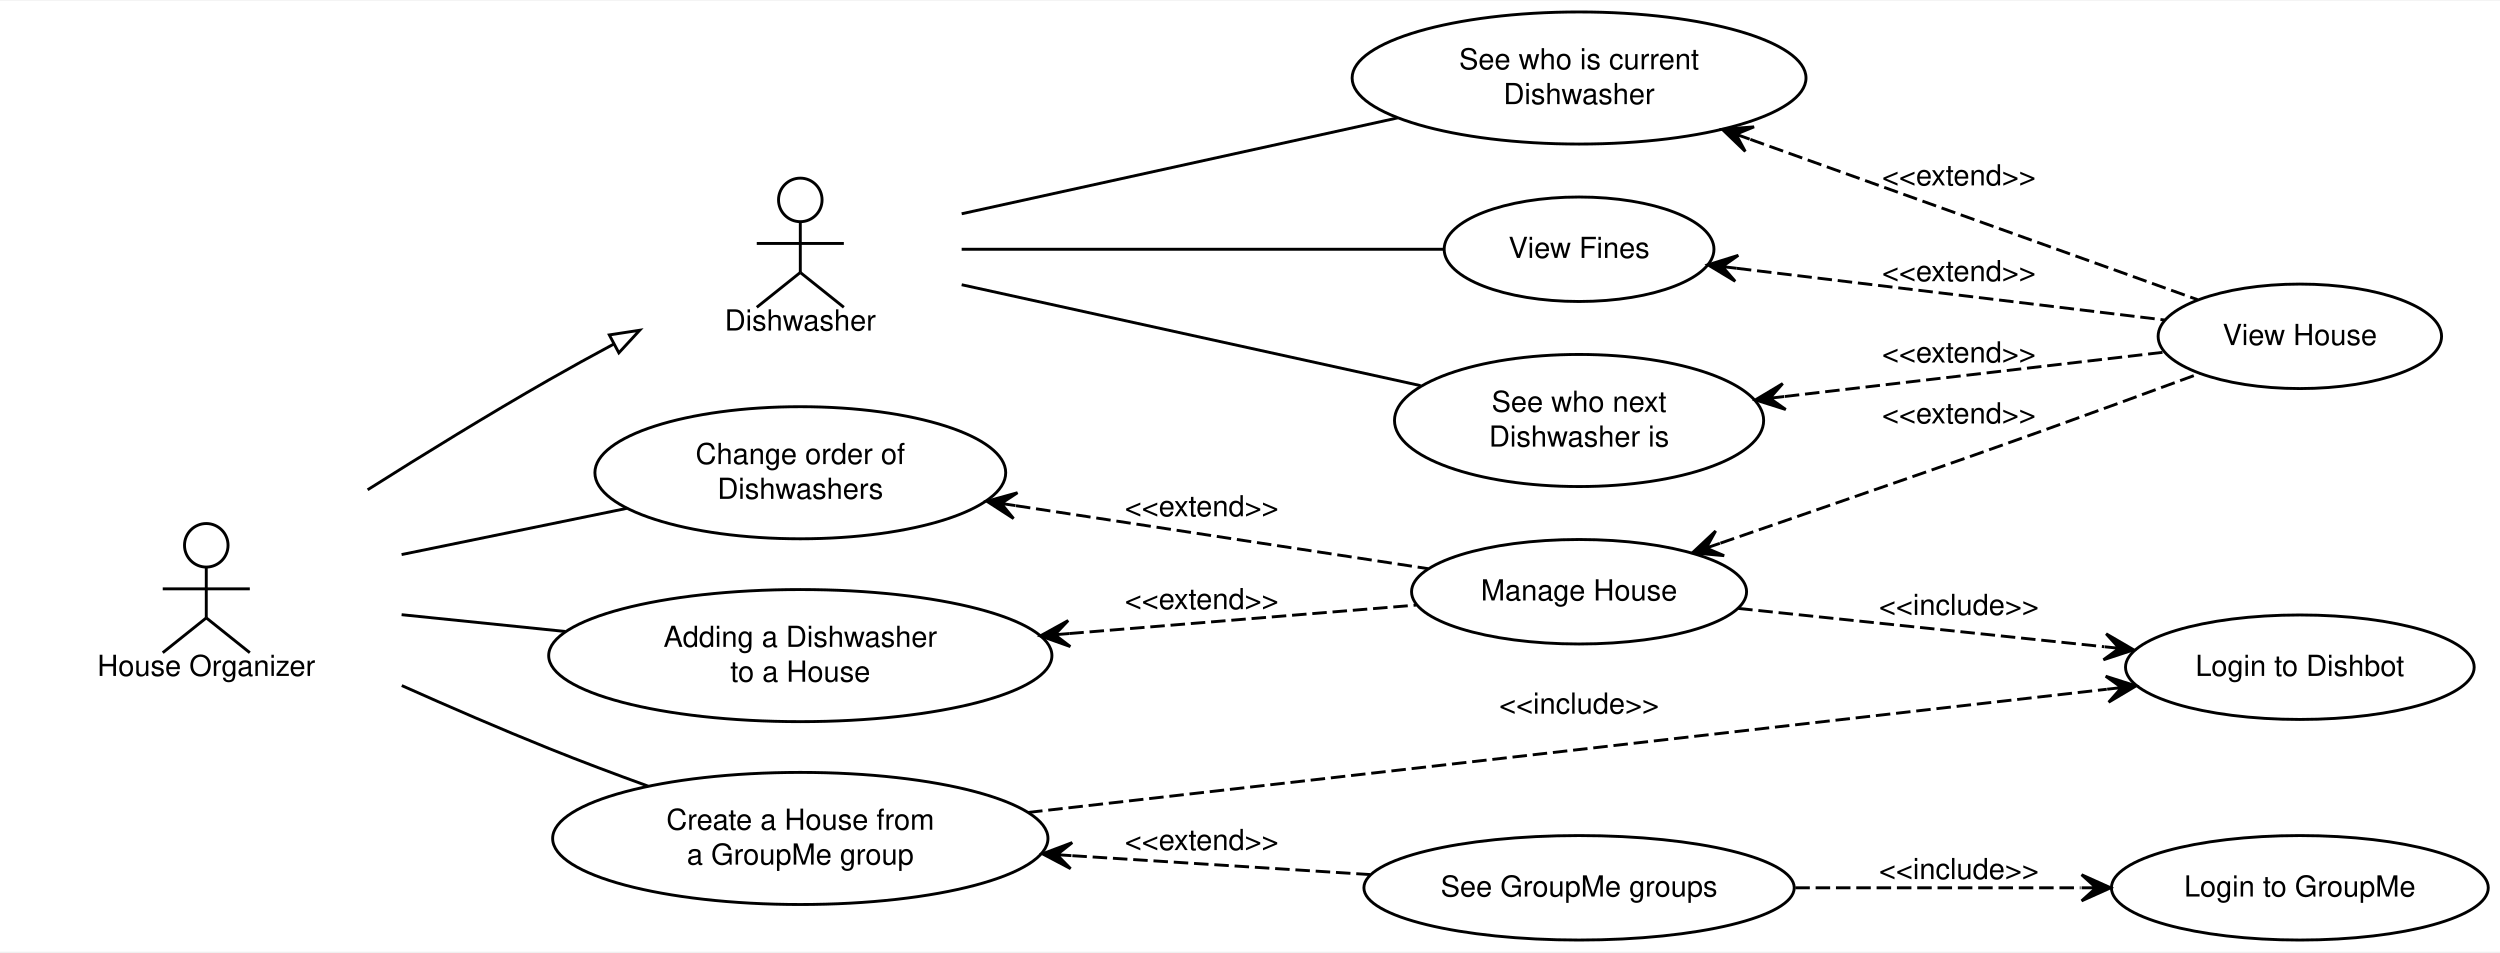
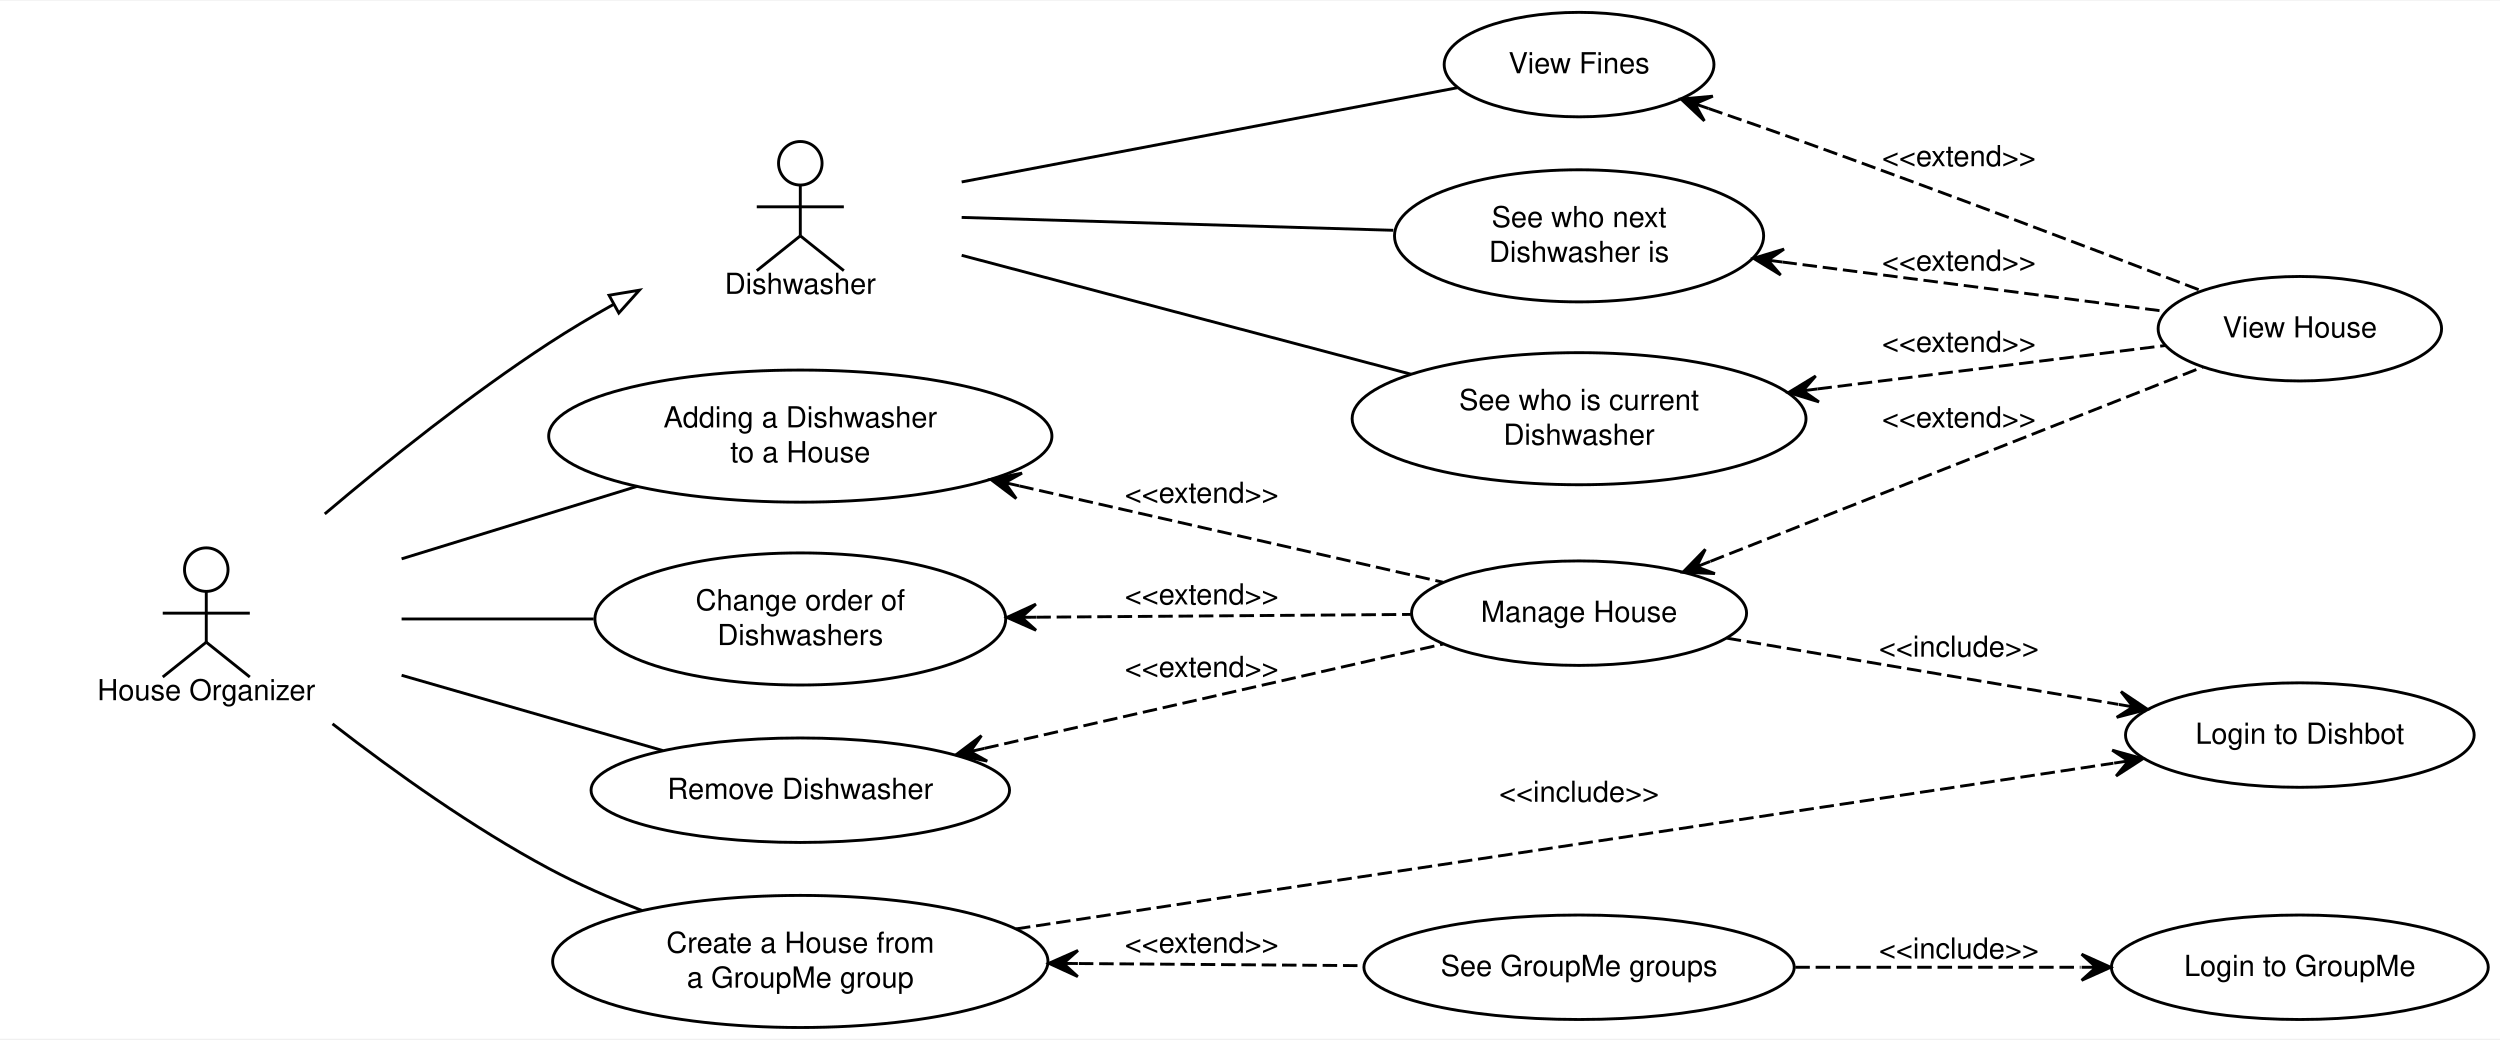
- <svg xmlns="http://www.w3.org/2000/svg" width="861pt" height="328pt" viewBox="0.00 0.00 861.33 327.63">
-   <g id="graph0" class="graph" transform="scale(1 1) rotate(0) translate(4 323.6274)">
-     <polygon fill="#ffffff" stroke="transparent" points="-4,4 -4,-323.627 857.33,-323.627 857.33,4 -4,4" />
+ <svg xmlns="http://www.w3.org/2000/svg" width="861pt" height="358pt" viewBox="0.00 0.00 861.33 357.63">
+   <g id="graph0" class="graph" transform="scale(1 1) rotate(0) translate(4 353.6274)">
+     <polygon fill="#ffffff" stroke="transparent" points="-4,4 -4,-353.627 857.33,-353.627 857.33,4 -4,4" />
    <g id="node1" class="node">
-       <g transform="translate(67.068,-116)" style="fill:none;stroke:black;stroke-width:1px">
+       <g transform="translate(67.068,-137.6274)" style="fill:none;stroke:black;stroke-width:1px">
        <circle cx="0" cy="-20" r="7.5" />
        <line x1="0" y1="-12.5" x2="0" y2="5" />
        <line x1="-15" y1="-5" x2="15" y2="-5" />
        <line x1="0" y1="5" x2="-15" y2="17" />
        <line x1="0" y1="5" x2="15" y2="17" />
      </g>
-       <text text-anchor="middle" x="67.068" y="-91" font-family="Helvetica,sans-Serif" font-size="10.00" fill="#000000">House Organizer</text>
+       <text text-anchor="middle" x="67.068" y="-112.627" font-family="Helvetica,sans-Serif" font-size="10.00" fill="#000000">House Organizer</text>
    </g>
    <g id="node2" class="node">
-       <g transform="translate(271.7304,-235)" style="fill:none;stroke:black;stroke-width:1px">
+       <g transform="translate(271.7304,-277.6274)" style="fill:none;stroke:black;stroke-width:1px">
        <circle cx="0" cy="-20" r="7.5" />
        <line x1="0" y1="-12.5" x2="0" y2="5" />
        <line x1="-15" y1="-5" x2="15" y2="-5" />
        <line x1="0" y1="5" x2="-15" y2="17" />
        <line x1="0" y1="5" x2="15" y2="17" />
      </g>
-       <text text-anchor="middle" x="271.73" y="-210" font-family="Helvetica,sans-Serif" font-size="10.00" fill="#000000">Dishwasher</text>
+       <text text-anchor="middle" x="271.73" y="-252.627" font-family="Helvetica,sans-Serif" font-size="10.00" fill="#000000">Dishwasher</text>
    </g>
    <g id="edge1" class="edge">
-       <path fill="none" stroke="#000000" d="M122.662,-155.13C142.206,-167.487 164.452,-181.169 185.136,-193 192.324,-197.111 199.924,-201.293 207.516,-205.368" />
-       <polygon fill="none" stroke="#000000" points="205.927,-208.488 216.4,-210.093 209.214,-202.307 205.927,-208.488" />
+       <path fill="none" stroke="#000000" d="M107.888,-176.813C129.955,-195.498 158.149,-218.008 185.136,-235.627 192.172,-240.221 199.731,-244.724 207.348,-248.998" />
+       <polygon fill="none" stroke="#000000" points="205.836,-252.161 216.287,-253.903 209.203,-246.024 205.836,-252.161" />
    </g>
    <g id="node5" class="node">
-       <ellipse fill="none" stroke="#000000" cx="271.73" cy="-98" rx="86.689" ry="22.756" />
-       <text text-anchor="middle" x="271.73" y="-101" font-family="Helvetica,sans-Serif" font-size="10.00" fill="#000000">Adding a Dishwasher</text>
-       <text text-anchor="middle" x="271.73" y="-89" font-family="Helvetica,sans-Serif" font-size="10.00" fill="#000000">to a House</text>
+       <ellipse fill="none" stroke="#000000" cx="271.73" cy="-203.627" rx="86.689" ry="22.756" />
+       <text text-anchor="middle" x="271.73" y="-206.627" font-family="Helvetica,sans-Serif" font-size="10.00" fill="#000000">Adding a Dishwasher</text>
+       <text text-anchor="middle" x="271.73" y="-194.627" font-family="Helvetica,sans-Serif" font-size="10.00" fill="#000000">to a House</text>
    </g>
    <g id="edge2" class="edge">
-       <path fill="none" stroke="#000000" d="M134.366,-112.095C152.424,-110.242 172.138,-108.219 190.85,-106.299" />
+       <path fill="none" stroke="#000000" d="M134.366,-161.343C160.696,-169.448 190.546,-178.637 215.678,-186.373" />
    </g>
    <g id="node6" class="node">
-       <ellipse fill="none" stroke="#000000" cx="271.73" cy="-35" rx="85.326" ry="22.756" />
-       <text text-anchor="middle" x="271.73" y="-38" font-family="Helvetica,sans-Serif" font-size="10.00" fill="#000000">Create a House from</text>
-       <text text-anchor="middle" x="271.73" y="-26" font-family="Helvetica,sans-Serif" font-size="10.00" fill="#000000">a GroupMe group</text>
+       <ellipse fill="none" stroke="#000000" cx="271.73" cy="-22.627" rx="85.326" ry="22.756" />
+       <text text-anchor="middle" x="271.73" y="-25.627" font-family="Helvetica,sans-Serif" font-size="10.00" fill="#000000">Create a House from</text>
+       <text text-anchor="middle" x="271.73" y="-13.627" font-family="Helvetica,sans-Serif" font-size="10.00" fill="#000000">a GroupMe group</text>
    </g>
    <g id="edge3" class="edge">
-       <path fill="none" stroke="#000000" d="M134.421,-87.675C150.902,-80.312 168.567,-72.673 185.136,-66 196.097,-61.586 207.957,-57.133 219.28,-53.033" />
+       <path fill="none" stroke="#000000" d="M110.561,-104.489C132.072,-87.804 158.982,-68.637 185.136,-54.627 195.167,-49.254 206.295,-44.4 217.139,-40.191" />
    </g>
    <g id="node9" class="node">
-       <ellipse fill="none" stroke="#000000" cx="271.73" cy="-161" rx="70.768" ry="22.756" />
-       <text text-anchor="middle" x="271.73" y="-164" font-family="Helvetica,sans-Serif" font-size="10.00" fill="#000000">Change order of</text>
-       <text text-anchor="middle" x="271.73" y="-152" font-family="Helvetica,sans-Serif" font-size="10.00" fill="#000000">Dishwashers</text>
+       <ellipse fill="none" stroke="#000000" cx="271.73" cy="-140.627" rx="70.768" ry="22.756" />
+       <text text-anchor="middle" x="271.73" y="-143.627" font-family="Helvetica,sans-Serif" font-size="10.00" fill="#000000">Change order of</text>
+       <text text-anchor="middle" x="271.73" y="-131.627" font-family="Helvetica,sans-Serif" font-size="10.00" fill="#000000">Dishwashers</text>
    </g>
    <g id="edge6" class="edge">
-       <path fill="none" stroke="#000000" d="M134.366,-132.81C159.415,-137.951 187.648,-143.745 211.975,-148.737" />
+       <path fill="none" stroke="#000000" d="M134.366,-140.627C155.57,-140.627 179.056,-140.627 200.523,-140.627" />
+     </g>
+     <g id="node14" class="node">
+       <ellipse fill="none" stroke="#000000" cx="271.73" cy="-81.627" rx="72.093" ry="18" />
+       <text text-anchor="middle" x="271.73" y="-78.627" font-family="Helvetica,sans-Serif" font-size="10.00" fill="#000000">Remove Dishwasher</text>
+     </g>
+     <g id="edge18" class="edge">
+       <path fill="none" stroke="#000000" d="M134.366,-121.227C163.842,-112.73 197.728,-102.961 224.469,-95.252" />
    </g>
    <g id="node8" class="node">
-       <ellipse fill="none" stroke="#000000" cx="540.039" cy="-297" rx="78.187" ry="22.756" />
-       <text text-anchor="middle" x="540.039" y="-300" font-family="Helvetica,sans-Serif" font-size="10.00" fill="#000000">See who is current</text>
-       <text text-anchor="middle" x="540.039" y="-288" font-family="Helvetica,sans-Serif" font-size="10.00" fill="#000000">Dishwasher</text>
+       <ellipse fill="none" stroke="#000000" cx="540.039" cy="-209.627" rx="78.187" ry="22.756" />
+       <text text-anchor="middle" x="540.039" y="-212.627" font-family="Helvetica,sans-Serif" font-size="10.00" fill="#000000">See who is current</text>
+       <text text-anchor="middle" x="540.039" y="-200.627" font-family="Helvetica,sans-Serif" font-size="10.00" fill="#000000">Dishwasher</text>
    </g>
    <g id="edge4" class="edge">
-       <path fill="none" stroke="#000000" d="M327.324,-250.225C371.07,-259.844 432.024,-273.248 477.474,-283.242" />
+       <path fill="none" stroke="#000000" d="M327.324,-265.916C372.605,-253.934 436.323,-237.073 482.199,-224.933" />
    </g>
    <g id="node11" class="node">
-       <ellipse fill="none" stroke="#000000" cx="540.039" cy="-238" rx="46.476" ry="18" />
-       <text text-anchor="middle" x="540.039" y="-235" font-family="Helvetica,sans-Serif" font-size="10.00" fill="#000000">View Fines</text>
+       <ellipse fill="none" stroke="#000000" cx="540.039" cy="-331.627" rx="46.476" ry="18" />
+       <text text-anchor="middle" x="540.039" y="-328.627" font-family="Helvetica,sans-Serif" font-size="10.00" fill="#000000">View Fines</text>
    </g>
    <g id="edge11" class="edge">
-       <path fill="none" stroke="#000000" d="M327.324,-238C376.442,-238 447.255,-238 493.457,-238" />
+       <path fill="none" stroke="#000000" d="M327.324,-291.195C378.131,-300.852 452.149,-314.921 498.132,-323.662" />
    </g>
    <g id="node13" class="node">
-       <ellipse fill="none" stroke="#000000" cx="540.039" cy="-179" rx="63.591" ry="22.756" />
-       <text text-anchor="middle" x="540.039" y="-182" font-family="Helvetica,sans-Serif" font-size="10.00" fill="#000000">See who next</text>
-       <text text-anchor="middle" x="540.039" y="-170" font-family="Helvetica,sans-Serif" font-size="10.00" fill="#000000">Dishwasher is</text>
+       <ellipse fill="none" stroke="#000000" cx="540.039" cy="-272.627" rx="63.591" ry="22.756" />
+       <text text-anchor="middle" x="540.039" y="-275.627" font-family="Helvetica,sans-Serif" font-size="10.00" fill="#000000">See who next</text>
+       <text text-anchor="middle" x="540.039" y="-263.627" font-family="Helvetica,sans-Serif" font-size="10.00" fill="#000000">Dishwasher is</text>
    </g>
    <g id="edge14" class="edge">
-       <path fill="none" stroke="#000000" d="M327.324,-225.775C373.68,-215.582 439.357,-201.14 485.435,-191.007" />
+       <path fill="none" stroke="#000000" d="M327.324,-278.97C370.61,-277.679 430.743,-275.886 476.034,-274.536" />
    </g>
    <g id="node3" class="node">
-       <ellipse fill="none" stroke="#000000" cx="788.371" cy="-18" rx="64.918" ry="18" />
-       <text text-anchor="middle" x="788.371" y="-15" font-family="Helvetica,sans-Serif" font-size="10.00" fill="#000000">Login to GroupMe</text>
+       <ellipse fill="none" stroke="#000000" cx="788.371" cy="-20.627" rx="64.918" ry="18" />
+       <text text-anchor="middle" x="788.371" y="-17.627" font-family="Helvetica,sans-Serif" font-size="10.00" fill="#000000">Login to GroupMe</text>
    </g>
    <g id="node4" class="node">
-       <ellipse fill="none" stroke="#000000" cx="788.371" cy="-94" rx="60.063" ry="18" />
-       <text text-anchor="middle" x="788.371" y="-91" font-family="Helvetica,sans-Serif" font-size="10.00" fill="#000000">Login to Dishbot</text>
+       <ellipse fill="none" stroke="#000000" cx="788.371" cy="-100.627" rx="60.063" ry="18" />
+       <text text-anchor="middle" x="788.371" y="-97.627" font-family="Helvetica,sans-Serif" font-size="10.00" fill="#000000">Login to Dishbot</text>
    </g>
    <g id="node10" class="node">
-       <ellipse fill="none" stroke="#000000" cx="540.039" cy="-120" rx="57.715" ry="18" />
-       <text text-anchor="middle" x="540.039" y="-117" font-family="Helvetica,sans-Serif" font-size="10.00" fill="#000000">Manage House</text>
+       <ellipse fill="none" stroke="#000000" cx="540.039" cy="-142.627" rx="57.715" ry="18" />
+       <text text-anchor="middle" x="540.039" y="-139.627" font-family="Helvetica,sans-Serif" font-size="10.00" fill="#000000">Manage House</text>
    </g>
    <g id="edge8" class="edge">
-       <path fill="none" stroke="#000000" stroke-dasharray="5,2" d="M364.409,-105.599C404.19,-108.861 449.367,-112.565 483.94,-115.4" />
-       <polygon fill="#000000" stroke="#000000" points="354.421,-104.78 364.755,-101.113 359.404,-105.189 364.388,-105.597 364.388,-105.597 364.388,-105.597 359.404,-105.189 364.02,-110.082 354.421,-104.78 354.421,-104.78" />
-       <text text-anchor="middle" x="410.01" y="-114" font-family="Helvetica,sans-Serif" font-size="10.00" fill="#000000">&lt;&lt;extend&gt;&gt;</text>
+       <path fill="none" stroke="#000000" stroke-dasharray="5,2" d="M347.181,-186.474C394.076,-175.812 452.892,-162.44 493.165,-153.284" />
+       <polygon fill="#000000" stroke="#000000" points="337.366,-188.705 346.12,-182.1 342.242,-187.597 347.117,-186.488 347.117,-186.488 347.117,-186.488 342.242,-187.597 348.115,-190.876 337.366,-188.705 337.366,-188.705" />
+       <text text-anchor="middle" x="410.01" y="-180.627" font-family="Helvetica,sans-Serif" font-size="10.00" fill="#000000">&lt;&lt;extend&gt;&gt;</text>
    </g>
    <g id="edge5" class="edge">
-       <path fill="none" stroke="#000000" stroke-dasharray="5,2" d="M350.197,-43.961C451.651,-55.547 626.581,-75.524 721.842,-86.402" />
-       <polygon fill="#000000" stroke="#000000" points="731.93,-87.555 721.484,-90.891 726.962,-86.987 721.995,-86.42 721.995,-86.42 721.995,-86.42 726.962,-86.987 722.505,-81.949 731.93,-87.555 731.93,-87.555" />
-       <text text-anchor="middle" x="540.039" y="-78" font-family="Helvetica,sans-Serif" font-size="10.00" fill="#000000">&lt;&lt;include&gt;&gt;</text>
+       <path fill="none" stroke="#000000" stroke-dasharray="5,2" d="M346.027,-33.844C447.596,-49.179 628.11,-76.432 724.133,-90.929" />
+       <polygon fill="#000000" stroke="#000000" points="734.285,-92.462 723.726,-95.418 729.341,-91.715 724.397,-90.969 724.397,-90.969 724.397,-90.969 729.341,-91.715 725.069,-86.519 734.285,-92.462 734.285,-92.462" />
+       <text text-anchor="middle" x="540.039" y="-77.627" font-family="Helvetica,sans-Serif" font-size="10.00" fill="#000000">&lt;&lt;include&gt;&gt;</text>
    </g>
    <g id="node7" class="node">
-       <ellipse fill="none" stroke="#000000" cx="540.039" cy="-18" rx="74.131" ry="18" />
-       <text text-anchor="middle" x="540.039" y="-15" font-family="Helvetica,sans-Serif" font-size="10.00" fill="#000000">See GroupMe groups</text>
+       <ellipse fill="none" stroke="#000000" cx="540.039" cy="-20.627" rx="74.131" ry="18" />
+       <text text-anchor="middle" x="540.039" y="-17.627" font-family="Helvetica,sans-Serif" font-size="10.00" fill="#000000">See GroupMe groups</text>
    </g>
    <g id="edge16" class="edge">
-       <path fill="none" stroke="#000000" stroke-dasharray="5,2" d="M365.463,-29.061C399.101,-26.93 436.479,-24.561 467.991,-22.565" />
-       <polygon fill="#000000" stroke="#000000" points="355.154,-29.714 364.85,-24.591 360.144,-29.398 365.134,-29.082 365.134,-29.082 365.134,-29.082 360.144,-29.398 365.419,-33.573 355.154,-29.714 355.154,-29.714" />
-       <text text-anchor="middle" x="410.01" y="-31" font-family="Helvetica,sans-Serif" font-size="10.00" fill="#000000">&lt;&lt;extend&gt;&gt;</text>
+       <path fill="none" stroke="#000000" stroke-dasharray="5,2" d="M367.696,-21.912C399.9,-21.672 435.308,-21.408 465.608,-21.182" />
+       <polygon fill="#000000" stroke="#000000" points="357.363,-21.989 367.329,-17.415 362.363,-21.952 367.362,-21.915 367.362,-21.915 367.362,-21.915 362.363,-21.952 367.396,-26.414 357.363,-21.989 357.363,-21.989" />
+       <text text-anchor="middle" x="410.01" y="-25.627" font-family="Helvetica,sans-Serif" font-size="10.00" fill="#000000">&lt;&lt;extend&gt;&gt;</text>
    </g>
    <g id="edge15" class="edge">
-       <path fill="none" stroke="#000000" stroke-dasharray="5,2" d="M614.547,-18C645.609,-18 681.636,-18 712.809,-18" />
-       <polygon fill="#000000" stroke="#000000" points="723.181,-18 713.181,-22.5 718.181,-18 713.181,-18 713.181,-18 713.181,-18 718.181,-18 713.181,-13.5 723.181,-18 723.181,-18" />
-       <text text-anchor="middle" x="670.897" y="-21" font-family="Helvetica,sans-Serif" font-size="10.00" fill="#000000">&lt;&lt;include&gt;&gt;</text>
+       <path fill="none" stroke="#000000" stroke-dasharray="5,2" d="M614.547,-20.627C645.609,-20.627 681.636,-20.627 712.809,-20.627" />
+       <polygon fill="#000000" stroke="#000000" points="723.181,-20.627 713.181,-25.128 718.181,-20.628 713.181,-20.628 713.181,-20.628 713.181,-20.628 718.181,-20.628 713.181,-16.128 723.181,-20.627 723.181,-20.627" />
+       <text text-anchor="middle" x="670.897" y="-23.627" font-family="Helvetica,sans-Serif" font-size="10.00" fill="#000000">&lt;&lt;include&gt;&gt;</text>
    </g>
    <g id="node12" class="node">
-       <ellipse fill="none" stroke="#000000" cx="788.371" cy="-208" rx="48.827" ry="18" />
-       <text text-anchor="middle" x="788.371" y="-205" font-family="Helvetica,sans-Serif" font-size="10.00" fill="#000000">View House</text>
+       <ellipse fill="none" stroke="#000000" cx="788.371" cy="-240.627" rx="48.827" ry="18" />
+       <text text-anchor="middle" x="788.371" y="-237.627" font-family="Helvetica,sans-Serif" font-size="10.00" fill="#000000">View House</text>
    </g>
    <g id="edge12" class="edge">
-       <path fill="none" stroke="#000000" stroke-dasharray="5,2" d="M599.039,-275.855C646.999,-258.666 713.061,-234.99 753.13,-220.63" />
-       <polygon fill="#000000" stroke="#000000" points="589.398,-279.31 597.294,-271.7 594.105,-277.623 598.812,-275.936 598.812,-275.936 598.812,-275.936 594.105,-277.623 600.33,-280.172 589.398,-279.31 589.398,-279.31" />
-       <text text-anchor="middle" x="670.897" y="-260" font-family="Helvetica,sans-Serif" font-size="10.00" fill="#000000">&lt;&lt;extend&gt;&gt;</text>
+       <path fill="none" stroke="#000000" stroke-dasharray="5,2" d="M622.165,-219.88C661.959,-224.847 708.286,-230.63 741.905,-234.827" />
+       <polygon fill="#000000" stroke="#000000" points="612.201,-218.636 622.681,-215.409 617.162,-219.255 622.124,-219.874 622.124,-219.874 622.124,-219.874 617.162,-219.255 621.566,-224.34 612.201,-218.636 612.201,-218.636" />
+       <text text-anchor="middle" x="670.897" y="-232.627" font-family="Helvetica,sans-Serif" font-size="10.00" fill="#000000">&lt;&lt;extend&gt;&gt;</text>
    </g>
    <g id="edge7" class="edge">
-       <path fill="none" stroke="#000000" stroke-dasharray="5,2" d="M346.026,-149.647C391.142,-142.753 447.618,-134.123 487.983,-127.955" />
-       <polygon fill="#000000" stroke="#000000" points="335.997,-151.179 345.202,-145.22 340.94,-150.424 345.882,-149.669 345.882,-149.669 345.882,-149.669 340.94,-150.424 346.562,-154.117 335.997,-151.179 335.997,-151.179" />
-       <text text-anchor="middle" x="410.01" y="-146" font-family="Helvetica,sans-Serif" font-size="10.00" fill="#000000">&lt;&lt;extend&gt;&gt;</text>
+       <path fill="none" stroke="#000000" stroke-dasharray="5,2" d="M353.049,-141.234C394.676,-141.544 444.381,-141.914 482.078,-142.195" />
+       <polygon fill="#000000" stroke="#000000" points="342.928,-141.158 352.961,-136.733 347.928,-141.195 352.928,-141.233 352.928,-141.233 352.928,-141.233 347.928,-141.195 352.894,-145.733 342.928,-141.158 342.928,-141.158" />
+       <text text-anchor="middle" x="410.01" y="-145.627" font-family="Helvetica,sans-Serif" font-size="10.00" fill="#000000">&lt;&lt;extend&gt;&gt;</text>
    </g>
    <g id="edge9" class="edge">
-       <path fill="none" stroke="#000000" stroke-dasharray="5,2" d="M594.844,-114.262C632.029,-110.369 681.434,-105.196 721.019,-101.052" />
-       <polygon fill="#000000" stroke="#000000" points="731.118,-99.994 721.641,-105.511 726.145,-100.515 721.172,-101.036 721.172,-101.036 721.172,-101.036 726.145,-100.515 720.704,-96.56 731.118,-99.994 731.118,-99.994" />
-       <text text-anchor="middle" x="670.897" y="-112" font-family="Helvetica,sans-Serif" font-size="10.00" fill="#000000">&lt;&lt;include&gt;&gt;</text>
+       <path fill="none" stroke="#000000" stroke-dasharray="5,2" d="M590.892,-134.027C629.957,-127.42 684.107,-118.261 725.824,-111.206" />
+       <polygon fill="#000000" stroke="#000000" points="735.875,-109.506 726.765,-115.611 730.945,-110.34 726.015,-111.174 726.015,-111.174 726.015,-111.174 730.945,-110.34 725.264,-106.737 735.875,-109.506 735.875,-109.506" />
+       <text text-anchor="middle" x="670.897" y="-127.627" font-family="Helvetica,sans-Serif" font-size="10.00" fill="#000000">&lt;&lt;include&gt;&gt;</text>
    </g>
    <g id="edge17" class="edge">
-       <path fill="none" stroke="#000000" stroke-dasharray="5,2" d="M588.738,-136.744C598.556,-140.131 608.801,-143.673 618.382,-147 653.98,-159.361 662.938,-162.288 698.412,-175 716.735,-181.566 737.1,-189.023 753.813,-195.185" />
-       <polygon fill="#000000" stroke="#000000" points="579.104,-133.423 590.024,-132.428 583.831,-135.053 588.558,-136.682 588.558,-136.682 588.558,-136.682 583.831,-135.053 587.091,-140.936 579.104,-133.423 579.104,-133.423" />
-       <text text-anchor="middle" x="670.897" y="-178" font-family="Helvetica,sans-Serif" font-size="10.00" fill="#000000">&lt;&lt;extend&gt;&gt;</text>
+       <path fill="none" stroke="#000000" stroke-dasharray="5,2" d="M585.283,-160.482C634.236,-179.801 711.143,-210.15 754.924,-227.428" />
+       <polygon fill="#000000" stroke="#000000" points="575.883,-156.773 586.837,-156.258 580.534,-158.608 585.185,-160.444 585.185,-160.444 585.185,-160.444 580.534,-158.608 583.533,-164.63 575.883,-156.773 575.883,-156.773" />
+       <text text-anchor="middle" x="670.897" y="-206.627" font-family="Helvetica,sans-Serif" font-size="10.00" fill="#000000">&lt;&lt;extend&gt;&gt;</text>
    </g>
    <g id="edge10" class="edge">
-       <path fill="none" stroke="#000000" stroke-dasharray="5,2" d="M594.405,-231.432C638.498,-226.106 699.985,-218.678 741.83,-213.622" />
-       <polygon fill="#000000" stroke="#000000" points="584.436,-232.637 593.824,-226.97 589.4,-232.037 594.364,-231.437 594.364,-231.437 594.364,-231.437 589.4,-232.037 594.903,-235.905 584.436,-232.637 584.436,-232.637" />
-       <text text-anchor="middle" x="670.897" y="-227" font-family="Helvetica,sans-Serif" font-size="10.00" fill="#000000">&lt;&lt;extend&gt;&gt;</text>
+       <path fill="none" stroke="#000000" stroke-dasharray="5,2" d="M584.679,-316.486C595.716,-312.676 607.496,-308.552 618.382,-304.627 665.847,-287.517 720.383,-266.795 754.61,-253.659" />
+       <polygon fill="#000000" stroke="#000000" points="575.212,-319.741 583.206,-312.234 579.941,-318.115 584.669,-316.49 584.669,-316.49 584.669,-316.49 579.941,-318.115 586.132,-320.745 575.212,-319.741 575.212,-319.741" />
+       <text text-anchor="middle" x="670.897" y="-296.627" font-family="Helvetica,sans-Serif" font-size="10.00" fill="#000000">&lt;&lt;extend&gt;&gt;</text>
    </g>
    <g id="edge13" class="edge">
-       <path fill="none" stroke="#000000" stroke-dasharray="5,2" d="M610.929,-187.279C652.805,-192.169 704.659,-198.224 741.472,-202.523" />
-       <polygon fill="#000000" stroke="#000000" points="600.788,-186.094 611.242,-182.785 605.754,-186.674 610.72,-187.254 610.72,-187.254 610.72,-187.254 605.754,-186.674 610.198,-191.724 600.788,-186.094 600.788,-186.094" />
-       <text text-anchor="middle" x="670.897" y="-199" font-family="Helvetica,sans-Serif" font-size="10.00" fill="#000000">&lt;&lt;extend&gt;&gt;</text>
+       <path fill="none" stroke="#000000" stroke-dasharray="5,2" d="M610.096,-263.6C652.326,-258.158 704.936,-251.379 742.026,-246.6" />
+       <polygon fill="#000000" stroke="#000000" points="600.153,-264.881 609.496,-259.14 605.112,-264.242 610.071,-263.603 610.071,-263.603 610.071,-263.603 605.112,-264.242 610.646,-268.066 600.153,-264.881 600.153,-264.881" />
+       <text text-anchor="middle" x="670.897" y="-260.627" font-family="Helvetica,sans-Serif" font-size="10.00" fill="#000000">&lt;&lt;extend&gt;&gt;</text>
+     </g>
+     <g id="edge19" class="edge">
+       <path fill="none" stroke="#000000" stroke-dasharray="5,2" d="M335.145,-96.045C383.637,-107.07 449.401,-122.021 493.204,-131.979" />
+       <polygon fill="#000000" stroke="#000000" points="325.382,-93.825 336.131,-91.654 330.257,-94.934 335.133,-96.042 335.133,-96.042 335.133,-96.042 330.257,-94.934 334.135,-100.43 325.382,-93.825 325.382,-93.825" />
+       <text text-anchor="middle" x="410.01" y="-120.627" font-family="Helvetica,sans-Serif" font-size="10.00" fill="#000000">&lt;&lt;extend&gt;&gt;</text>
    </g>
  </g>
</svg>
